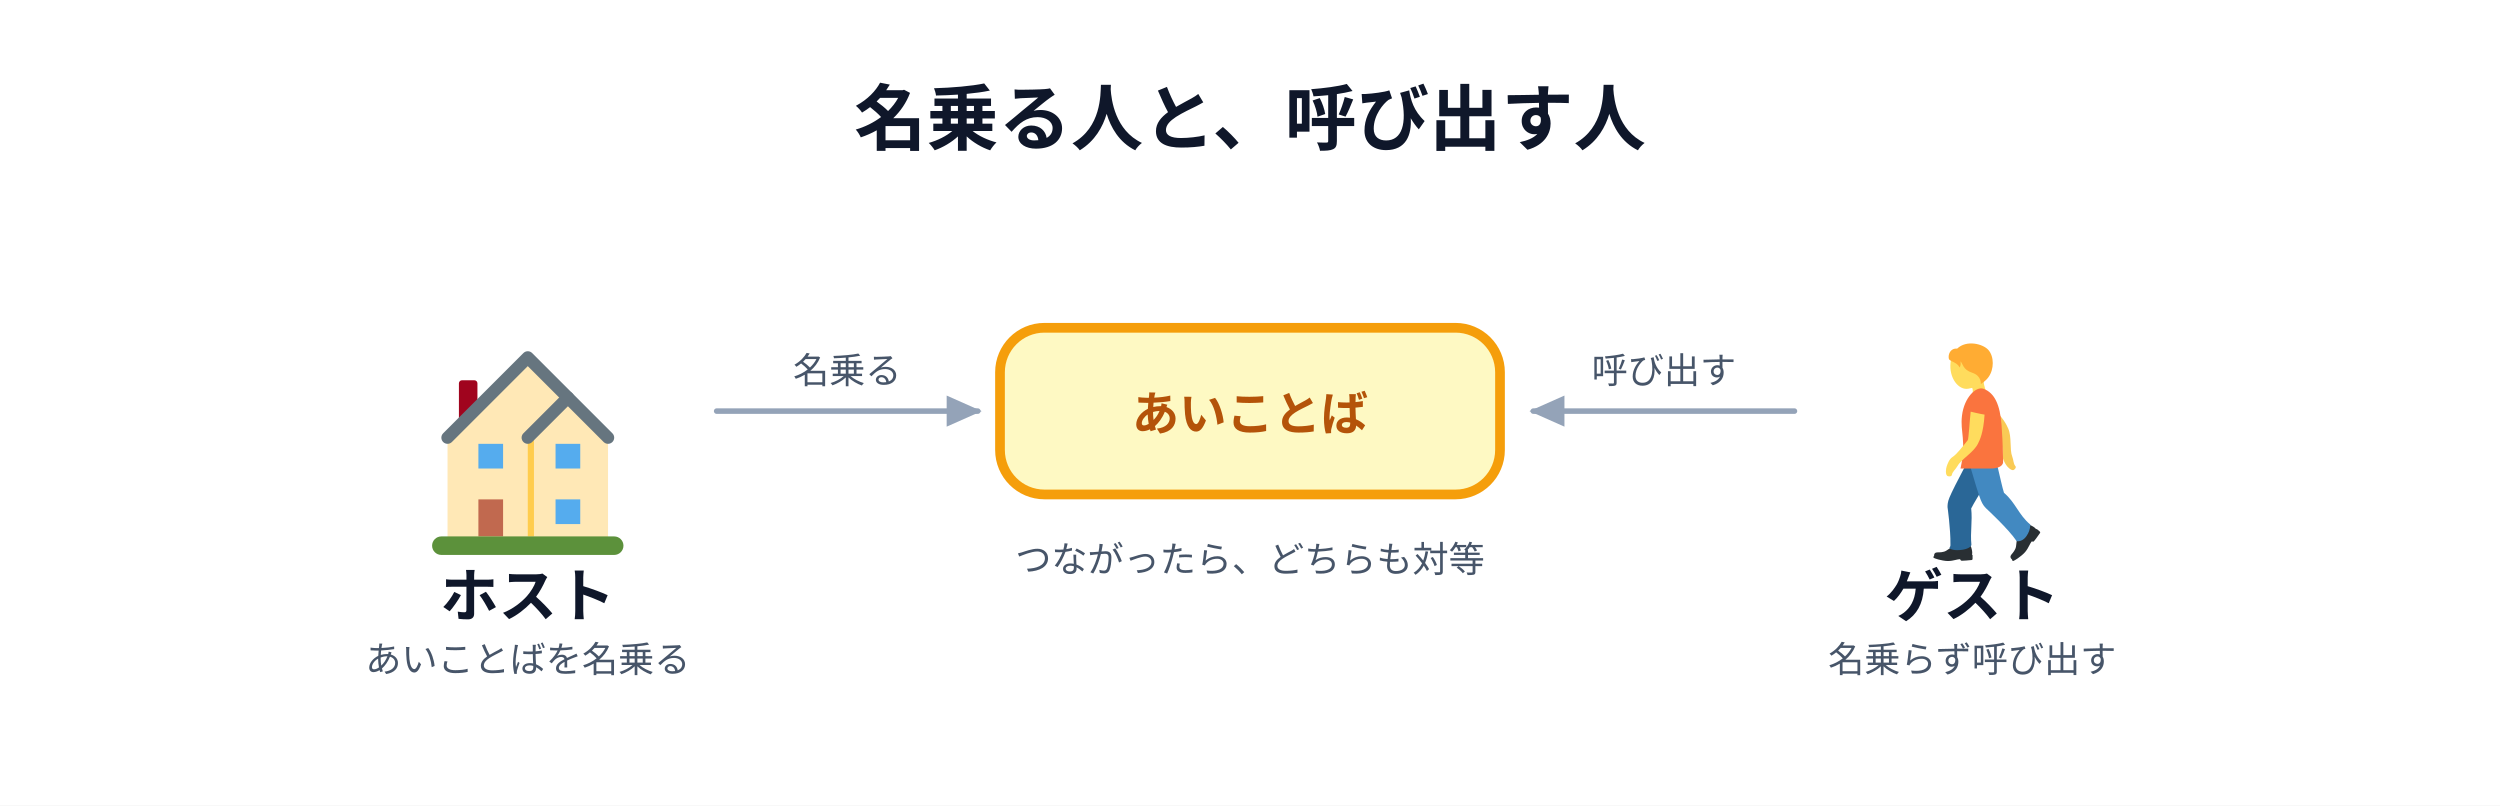
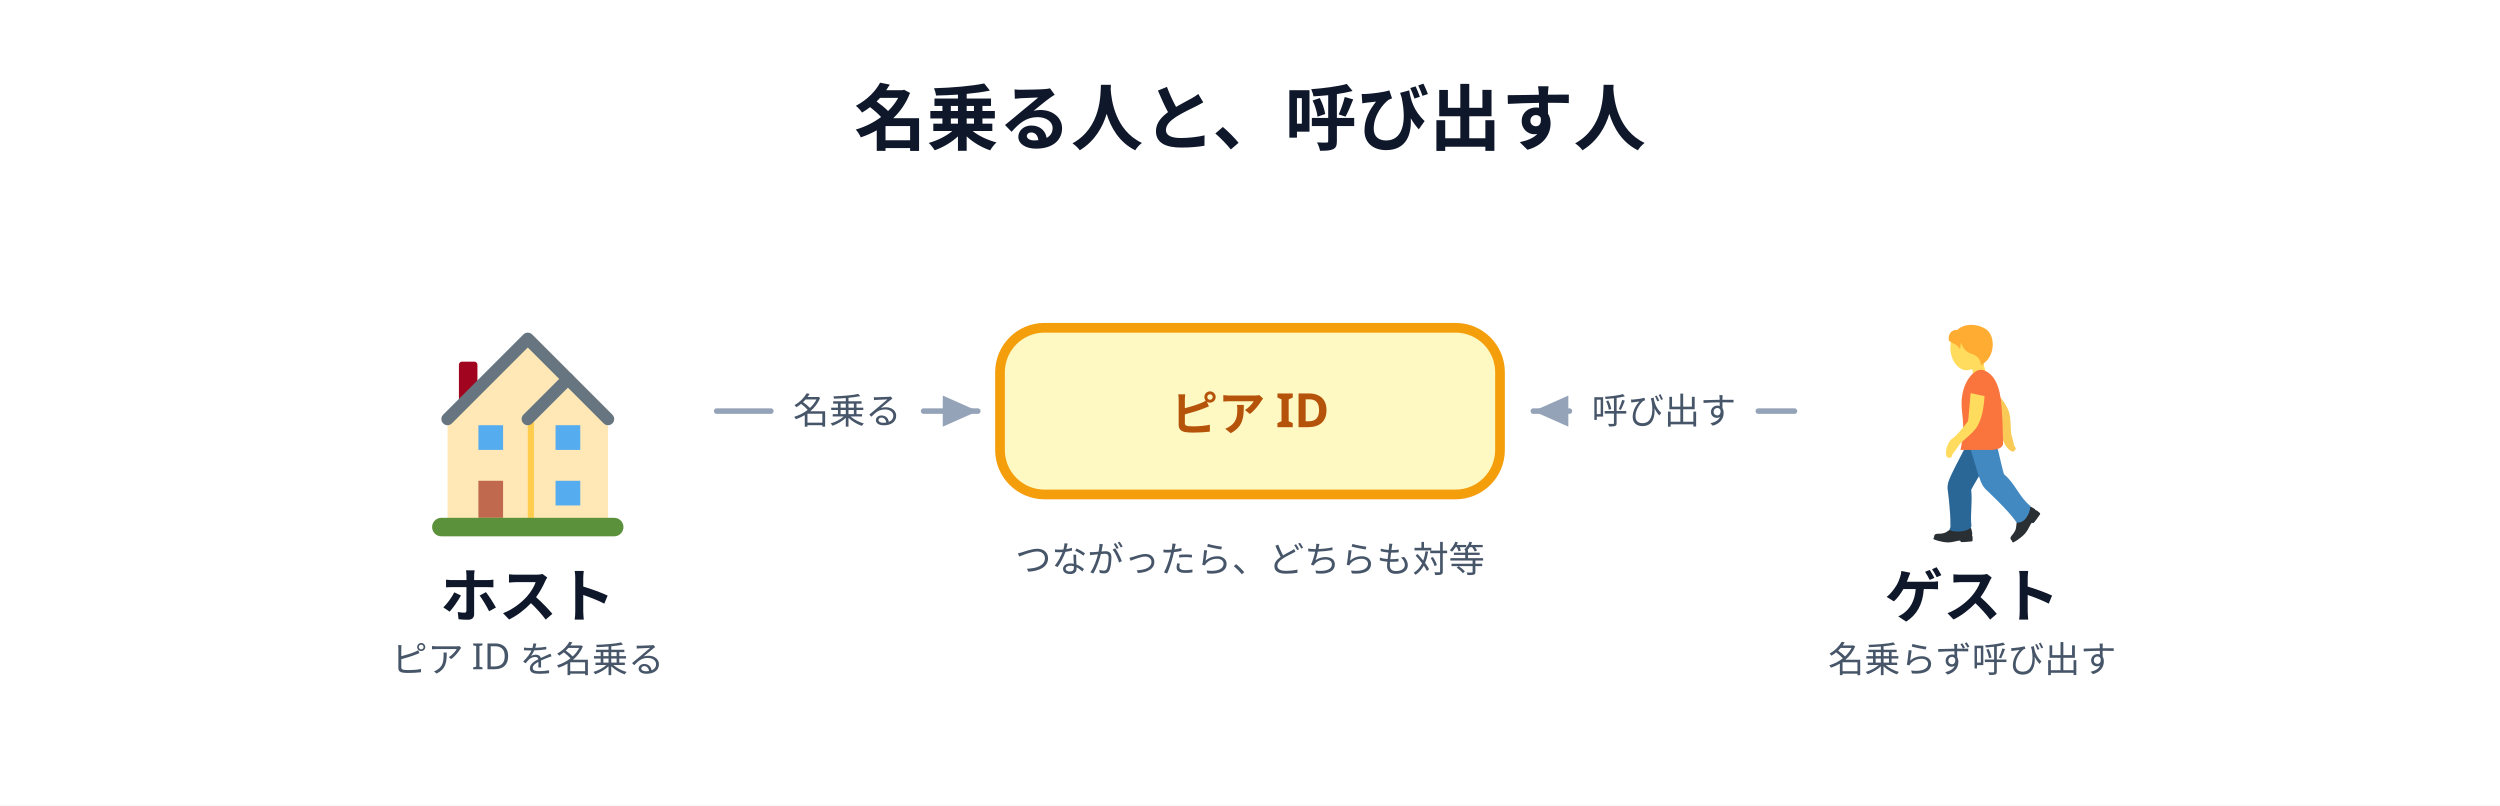
<svg xmlns="http://www.w3.org/2000/svg" width="900" height="290" viewBox="0 0 900 290" font-family="'Hiragino Sans','Noto Sans JP','Yu Gothic','Segoe UI',sans-serif">
  <defs>
-     <marker id="aR" viewBox="0 0 10 10" refX="8" refY="5" markerWidth="7" markerHeight="7" orient="auto-start-reverse">
+     <marker id="aR" viewBox="0 0 10 10" refX="9" refY="5" markerWidth="7" markerHeight="7" orient="auto-start-reverse">
      <path d="M0 1 L9 5 L0 9 z" fill="#475569" />
    </marker>
-     <marker id="aRsub" viewBox="0 0 10 10" refX="8" refY="5" markerWidth="7" markerHeight="7" orient="auto-start-reverse">
+     <marker id="aRsub" viewBox="0 0 10 10" refX="9" refY="5" markerWidth="7" markerHeight="7" orient="auto-start-reverse">
      <path d="M0 1 L9 5 L0 9 z" fill="#94a3b8" />
    </marker>
  </defs>
  <rect x="0" y="0" width="900" height="290" fill="#ffffff" />
  <text x="450" y="52" text-anchor="middle" font-size="26" fill="#0f172a" font-weight="700">名乗る人と、呼び出す人</text>
-   <svg x="150" y="122" width="80" height="80" viewBox="0 0 36 36">
+   <svg x="150.0" y="115.3" width="80.0" height="80.0" viewBox="0 0 36 36">
    <path fill="#A0041E" d="M9.344 14.702h-2c-.276 0-.5-.224-.5-.5v-7c0-.276.224-.5.5-.5h2c.276 0 .5.224.5.5v7c0 .276-.224.5-.5.5z" />
    <path fill="#FFE8B6" d="M5 16L18 3l13 13v17H5z" />
    <path fill="#FFCC4D" d="M18 16h1v16h-1z" />
    <path fill="#66757F" d="M31 17c-.256 0-.512-.098-.707-.293L18 4.414 5.707 16.707c-.391.391-1.023.391-1.414 0s-.391-1.023 0-1.414l13-13c.391-.391 1.023-.391 1.414 0l13 13c.391.391.391 1.023 0 1.414-.195.195-.451.293-.707.293z" />
    <path fill="#66757F" d="M18 17c-.256 0-.512-.098-.707-.293-.391-.391-.391-1.023 0-1.414l6.5-6.5c.391-.391 1.023-.391 1.414 0s.391 1.023 0 1.414l-6.5 6.5c-.195.195-.451.293-.707.293z" />
    <path fill="#C1694F" d="M10 26h4v6h-4z" />
    <path fill="#55ACEE" d="M10 17h4v4h-4zm12.5 0h4v4h-4zm0 9h4v4h-4z" />
    <path fill="#5C913B" d="M33.5 33.5c0 .828-.672 1.5-1.5 1.5H4c-.828 0-1.5-.672-1.5-1.5S3.172 32 4 32h28c.828 0 1.5.672 1.5 1.5z" />
  </svg>
-   <text x="190" y="222" text-anchor="middle" font-size="21" fill="#0f172a" font-weight="700">ホスト</text>
-   <text x="190" y="242" text-anchor="middle" font-size="13" fill="#475569" font-weight="400">あいことばを名乗る</text>
-   <svg x="670" y="122" width="80" height="80" viewBox="0 0 36 36">
+   <text x="190" y="222.14" text-anchor="middle" font-size="21" fill="#0f172a" font-weight="700">ホスト</text>
+   <text x="190" y="242" text-anchor="middle" font-size="13" fill="#475569" font-weight="400">ピア ID を名乗る</text>
+   <svg x="670.0" y="115.3" width="80.0" height="80.0" viewBox="0 0 36 36">
    <path fill="#292F33" d="M18.011 34.975l-.052.016c.018-.068.042-.19.042-.383 0-.303-.156-.869-.199-.95s-.09-.139-.194-.11c-.079.022-.685.326-1.072.341-.719.027-1.066-.618-1.066-.618s-.399.228-.716.413c-.318.185-.687.462-.959.627-.232.141-.497.208-.771.243s-.497.023-.563.029c-.066.006-.621-.061-.641.488l.003.127-.054-.026s-.048.17-.052.202c-.004.033-.024.052.046.096.07.044.378.176.77.274s1.028.243 1.519.243.909-.098 1.151-.156c.243-.058.763-.169.813-.146.05.023.116.191.173.243.058.052 1.61-.081 1.721-.104.112-.023.146-.119.146-.162v-.649c.002-.027-.021-.045-.045-.038zm10.947-3.752l-.504-.429c-.019-.016-.048-.011-.059.012l-.022.051c-.041-.059-.12-.158-.269-.285-.235-.2-.777-.454-.868-.473-.091-.02-.167-.022-.213.077-.035.076-.199.746-.444 1.056-.454.575-1.184.418-1.184.418l-.153.828c-.067.368-.096.838-.148 1.158-.044.273-.167.523-.322.758-.154.236-.31.4-.35.456-.039.055-.457.441-.045.82l.101.081-.055.025s.1.149.122.174c.022.025.025.053.104.028s.386-.177.721-.416c.336-.24.868-.637 1.192-1.018.325-.381.524-.77.64-.996.116-.226.373-.703.424-.727.051-.024.224.036.303.026.078-.01 1.001-1.302 1.057-1.403s.005-.193-.028-.221z" />
    <path fill="#F9CA55" d="M19.3 12.243c.927.96 3.062 2.89 3.109 3.121.251 1.223.614 2.606.52 3.454-.068.615.376 1.298.551 1.583.218.354.781.898 1.141.86.224-.023.567-.43.384-.636-.357-.4-.298-1.009-.522-1.559-.449-1.105-.045-3.194-.661-4.563-.256-.567-.733-1.693-2.824-3.626-.511.462-1.698 1.366-1.698 1.366z" />
    <path fill="#2A6797" d="M16.062 34.203c-1.266.109-1.853-.233-1.721-.416.165-.228.128-.397.13-.536C14.499 30.81 14 27.26 14 27.26c0-.348.003-.813.312-1.562.778-1.883 3.951-7.69 3.951-7.69.548-.958 1.771-1.293 2.729-.744.959.548 1.122 1.405.744 2.729-.715 2.508-2.965 5.602-3.903 7.477.224 2.121-.174 3.853.035 5.857.03.288-.54.767-1.806.876z" />
    <path fill="#4289C1" d="M26.797 31.931c-.364.553-.97.942-1.598.838-1.269-1.924-4.955-5.321-4.955-5.321-.241-.25-.562-.587-.86-1.341-.748-1.895-2.498-8.277-2.498-8.277-.272-1.07.376-2.16 1.446-2.43 1.07-.272 1.783.232 2.43 1.446 1.227 2.301 1.757 6.09 2.384 8.09 1.87 1.568 2.383 3.603 4.275 5.151-.065.857-.26 1.291-.624 1.844z" />
    <path fill="#FFDC5D" d="M18.604 1.418c-1.616-.481-3.893.53-4.11 2.372-.303 2.57 1.323 4.585 2.901 4.276 1.654-.324 2.648-.782 3.177-2.559.528-1.777-.352-3.608-1.968-4.089z" />
    <path fill="#FFDC5D" d="M20.165 5.988c2.045-2.867-3.411-2.136-3.411-2.136-1.034.127-.172 1.793-.579 2.778-.279.682 1.16.907 1.16.907s.646-.065.748.716l.001.007c.025.199.024.438-.042.763-.329 1.61 1.862 2.392 2.19.779.13-.638.012-1.18-.124-1.677l-.013-.045c-.205-.74-.435-1.383.07-2.092z" />
    <path fill="#FFAC33" d="M20.616 1.791c-.861-.977-3.527-1.676-5.056-.215-1.154-.1-1.497 1.019-1.347 1.633.12.49 1.352.514 1.739 1.431.193-.255.207-.744.139-.999.421.341.336 1.339 1.92 1.85 1.532.494 1.382 1.822 1.382 1.822s.747-.435 1.235-1.109c.934-1.286.937-3.336-.012-4.413z" />
    <path fill="#FA743E" d="M23 20s0 1-2 1h-4.898c1-4.578-.094-5.84.241-8.581.361-2.954 2.287-4.771 3.475-4.34 1.822.661 2.693 2.641 2.932 5.858S23 20 23 20z" />
    <path fill="#FFDC5D" d="M17.75 11.792c-.167 1.399-.322 4.433-.479 4.625-.833 1.021-1.722 2.24-2.479 2.729-.549.354-.811 1.174-.927 1.507-.144.414-.213 1.238.057 1.507.169.168.73.177.776-.11.09-.559.626-.917.927-1.467.604-1.104 2.583-2.167 3.292-3.584.294-.588.896-1.729 1.083-4.729-.72-.11-2.25-.478-2.25-.478z" />
  </svg>
-   <text x="710" y="222" text-anchor="middle" font-size="21" fill="#0f172a" font-weight="700">ゲスト</text>
+   <text x="710" y="222.14" text-anchor="middle" font-size="21" fill="#0f172a" font-weight="700">ゲスト</text>
  <text x="710" y="242" text-anchor="middle" font-size="13" fill="#475569" font-weight="400">名乗らず呼び出す</text>
  <rect x="360" y="118" width="180" height="60" rx="16" fill="#fef9c3" stroke="#f59e0b" stroke-width="3.5" />
-   <text x="450" y="155" text-anchor="middle" font-size="17" fill="#b45309" font-weight="600">あいことば</text>
-   <line x1="258" y1="148" x2="352" y2="148" stroke="#94a3b8" stroke-width="2.0" stroke-linecap="round" stroke-linejoin="round" marker-end="url(#aRsub)" />
-   <text x="305.0" y="138.0" text-anchor="middle" font-size="13" fill="#475569" font-weight="400">名乗る</text>
-   <line x1="646" y1="148" x2="552" y2="148" stroke="#94a3b8" stroke-width="2.0" stroke-linecap="round" stroke-linejoin="round" marker-end="url(#aRsub)" />
-   <text x="599.0" y="138.0" text-anchor="middle" font-size="13" fill="#475569" font-weight="400">呼び出す</text>
+   <text x="450" y="155" text-anchor="middle" font-size="17" fill="#b45309" font-weight="600">ピア ID</text>
+   <path d="M258.00 148.00 L277.50 148.00" fill="none" stroke="#94a3b8" stroke-width="2.0" stroke-linecap="round" stroke-linejoin="round" />
+   <path d="M332.50 148.00 L352.00 148.00" fill="none" stroke="#94a3b8" stroke-width="2.0" stroke-linecap="round" stroke-linejoin="round" marker-end="url(#aRsub)" />
+   <text x="305" y="152.55" text-anchor="middle" font-size="13" fill="#475569" font-weight="400">名乗る</text>
+   <path d="M646.00 148.00 L633.00 148.00" fill="none" stroke="#94a3b8" stroke-width="2.0" stroke-linecap="round" stroke-linejoin="round" />
+   <path d="M565.00 148.00 L552.00 148.00" fill="none" stroke="#94a3b8" stroke-width="2.0" stroke-linecap="round" stroke-linejoin="round" marker-end="url(#aRsub)" />
+   <text x="599" y="152.55" text-anchor="middle" font-size="13" fill="#475569" font-weight="400">呼び出す</text>
  <text x="450" y="206" text-anchor="middle" font-size="13" fill="#475569" font-weight="400">つながったら、どちらも対等</text>
</svg>
